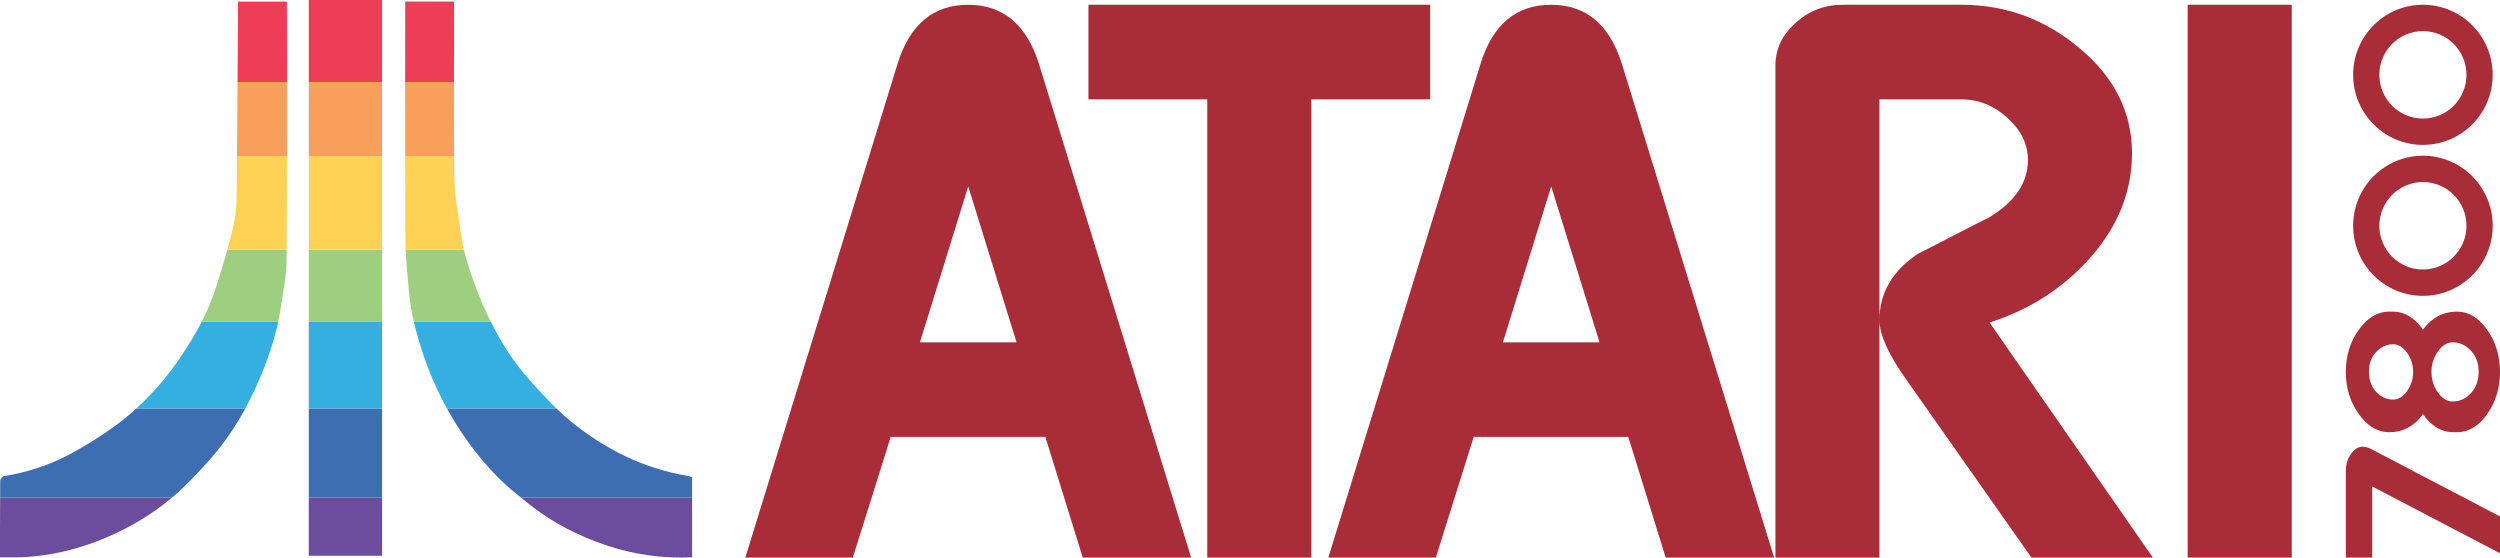
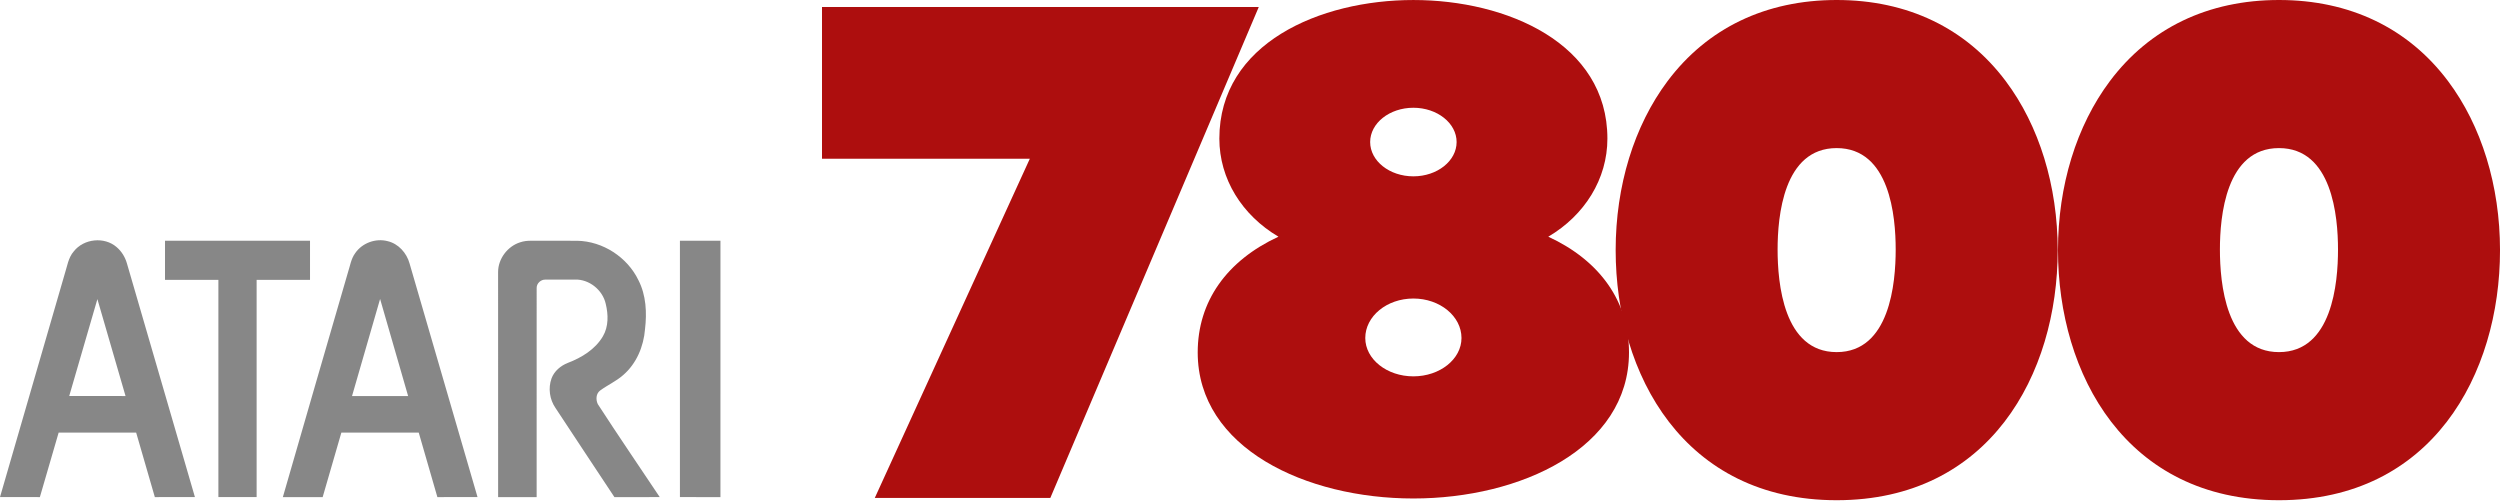
- <svg xmlns="http://www.w3.org/2000/svg" viewBox="0 0 533.405 118.969" height="118.969" width="533.405" xml:space="preserve" version="1.1" id="svg2">
-   <defs id="defs6">
-     <clipPath id="clipPath16" clipPathUnits="userSpaceOnUse">
-       <path id="path18" d="m 0,95.175 426.724,0 L 426.724,0 0,0 0,95.175 Z" />
-     </clipPath>
-   </defs>
-   <g transform="matrix(1.25,0,0,-1.25,0,118.9694)" id="g10">
-     <g id="g12">
-       <g clip-path="url(#clipPath16)" id="g14">
-         <g transform="translate(157.0191,36.744)" id="g20">
-           <path id="path22" style="fill:#a92d38;fill-opacity:1;fill-rule:nonzero;stroke:none" d="M 0,0 8.247,26.613 16.494,0 0,0 Z m 20.294,47.621 c -2.139,6.665 -6.151,9.997 -12.047,9.997 -5.94,0 -9.952,-3.332 -12.036,-9.997 l -26.012,-84.365 18.355,0 6.464,20.607 26.391,0 6.386,-20.607 18.5,0 -26.001,84.365 z" />
-         </g>
-         <g transform="translate(185.7835,94.3619)" id="g24">
-           <path id="path26" style="fill:#a92d38;fill-opacity:1;fill-rule:nonzero;stroke:none" d="m 0,0 0,-16.137 20.283,0 0,-78.225 17.765,0 0,78.225 20.283,0 L 58.331,0 0,0 Z" />
-         </g>
-         <g transform="translate(256.5298,36.744)" id="g28">
-           <path id="path30" style="fill:#a92d38;fill-opacity:1;fill-rule:nonzero;stroke:none" d="M 0,0 8.247,26.613 16.494,0 0,0 Z m 20.283,47.621 c -2.128,6.665 -6.14,9.997 -12.036,9.997 -5.951,0 -9.963,-3.332 -12.036,-9.997 l -26.012,-84.365 18.355,0 6.464,20.607 26.38,0 6.386,-20.607 18.511,0 -26.012,84.365 z" />
-         </g>
-         <g transform="translate(339.6022,40.1208)" id="g32">
-           <path id="path34" style="fill:#a92d38;fill-opacity:1;fill-rule:nonzero;stroke:none" d="m 0,0 c 6.999,2.251 12.783,6.018 17.363,11.278 4.625,5.316 6.944,11.19 6.944,17.631 0,6.932 -2.954,12.884 -8.849,17.832 -5.896,5.004 -12.65,7.5 -20.284,7.5 l -20.283,0 c -3.076,0 -5.751,-1.036 -8.035,-3.109 -2.274,-2.073 -3.411,-4.48 -3.411,-7.222 l 0,-84.031 17.754,0 0,78.225 13.931,0 c 2.964,0 5.606,-1.059 7.935,-3.177 2.318,-2.117 3.477,-4.502 3.477,-7.166 0,-3.867 -2.196,-7.132 -6.587,-9.796 -2.084,-1.036 -4.101,-2.062 -6.085,-3.098 -1.972,-1.036 -4,-2.073 -6.073,-3.109 -4.391,-2.931 -6.598,-6.709 -6.598,-11.346 0,-2.485 1.56,-5.906 4.67,-10.275 l 21.275,-30.258 20.729,0 L 0,0 Z" />
-         </g>
-         <path id="path36" style="fill:#a92d38;fill-opacity:1;fill-rule:nonzero;stroke:none" d="m 373.415,0 17.765,0 0,94.362 -17.765,0 0,-94.362 z" />
-         <g transform="translate(404.705,18.5436)" id="g38">
-           <path id="path40" style="fill:#a92d38;fill-opacity:1;fill-rule:nonzero;stroke:none" d="m 0,0 c -0.501,0.257 -0.972,0.39 -1.412,0.39 -0.767,0 -1.443,-0.421 -2.016,-1.284 -0.583,-0.801 -0.869,-1.767 -0.869,-2.887 l 0,-14.763 4.502,0 0,12.144 21.814,-11.404 0,6.287 L 0,0 Z" />
-         </g>
-         <g transform="translate(421.6284,27.9328)" id="g42">
-           <path id="path44" style="fill:#a92d38;fill-opacity:1;fill-rule:nonzero;stroke:none" d="m 0,0 c -0.859,-0.863 -1.86,-1.288 -2.989,-1.288 -0.936,0 -1.77,0.515 -2.514,1.546 -0.731,1.03 -1.103,2.202 -1.103,3.516 0,1.301 0.372,2.46 1.103,3.49 0.744,1.03 1.578,1.546 2.514,1.546 C -1.86,8.81 -0.859,8.385 0,7.522 0.962,6.581 1.45,5.332 1.45,3.774 1.45,2.241 0.962,0.979 0,0 m -10.78,0.482 c -0.685,-0.965 -1.477,-1.447 -2.366,-1.447 -1.032,0 -1.957,0.398 -2.785,1.206 -0.901,0.916 -1.345,2.097 -1.345,3.532 0,1.459 0.444,2.628 1.345,3.508 0.828,0.808 1.753,1.205 2.785,1.205 0.889,0 1.681,-0.482 2.366,-1.446 0.696,-0.965 1.044,-2.05 1.044,-3.267 0,-1.23 -0.348,-2.327 -1.044,-3.291 M 2.906,10.963 c -1.463,2.054 -3.182,3.092 -5.157,3.092 -2.363,0 -4.297,-1.027 -5.801,-3.072 -1.443,2.045 -3.162,3.072 -5.147,3.072 l -0.634,0 c -1.975,0 -3.694,-1.038 -5.168,-3.092 -1.483,-2.045 -2.22,-4.449 -2.22,-7.192 0,-2.743 0.737,-5.147 2.22,-7.212 1.474,-2.055 3.193,-3.092 5.168,-3.092 2.373,0 4.297,1.037 5.781,3.092 1.442,-2.055 3.161,-3.092 5.146,-3.092 l 0.655,0 c 1.975,0 3.694,1.037 5.157,3.092 1.463,2.086 2.19,4.49 2.19,7.212 0,2.712 -0.727,5.106 -2.19,7.192" />
-         </g>
-         <g transform="translate(413.5658,49.1722)" id="g46">
-           <path id="path48" style="fill:#a92d38;fill-opacity:1;fill-rule:nonzero;stroke:none" d="m 0,0 c -4.104,0 -7.435,3.345 -7.435,7.466 0,4.121 3.331,7.465 7.435,7.465 4.104,0 7.435,-3.344 7.435,-7.465 C 7.435,3.345 4.104,0 0,0 m 0,19.424 c -6.579,0 -11.91,-5.353 -11.91,-11.958 0,-6.606 5.331,-11.959 11.91,-11.959 6.579,0 11.91,5.353 11.91,11.959 0,6.605 -5.331,11.958 -11.91,11.958" />
-         </g>
-         <g transform="translate(413.5658,74.938)" id="g50">
-           <path id="path52" style="fill:#a92d38;fill-opacity:1;fill-rule:nonzero;stroke:none" d="m 0,0 c -4.104,0 -7.435,3.345 -7.435,7.466 0,4.121 3.331,7.465 7.435,7.465 4.104,0 7.435,-3.344 7.435,-7.465 C 7.435,3.345 4.104,0 0,0 m 0,19.424 c -6.579,0 -11.91,-5.353 -11.91,-11.958 0,-6.606 5.331,-11.959 11.91,-11.959 6.579,0 11.91,5.353 11.91,11.959 0,6.605 -5.331,11.958 -11.91,11.958" />
-         </g>
-         <path id="path54" style="fill:#6c4d9d;fill-opacity:1;fill-rule:evenodd;stroke:none" d="m 65.22,0.312 -12.516,0 0,9.963 12.516,0 0,-9.963 z" />
-         <g transform="translate(118.1353,10.2754)" id="g56">
-           <path id="path58" style="fill:#6c4d9d;fill-opacity:1;fill-rule:evenodd;stroke:none" d="m 0,0 0,-10.231 c -4.993,-0.212 -9.852,0.446 -14.544,2.017 -4.725,1.583 -9.083,3.778 -12.916,6.776 -0.602,0.468 -1.215,0.948 -1.806,1.438 L 0,0 Z" />
-         </g>
-         <g transform="translate(29.3903,10.2754)" id="g60">
-           <path id="path62" style="fill:#6c4d9d;fill-opacity:1;fill-rule:evenodd;stroke:none" d="m 0,0 c -4.023,-3.399 -8.637,-5.996 -13.764,-7.835 -4.692,-1.671 -9.517,-2.541 -14.555,-2.396 l -1.069,0 c 0,3.477 -0.012,6.865 0.022,10.231 L 0,0 Z" />
-         </g>
-         <g transform="translate(41.8723,25.4544)" id="g64">
-           <path id="path66" style="fill:#3e6eb2;fill-opacity:1;fill-rule:evenodd;stroke:none" d="m 0,0 c -1.683,-3.12 -3.689,-6.074 -6.13,-8.804 -1.861,-2.084 -3.766,-4.146 -5.895,-5.996 -0.156,-0.134 -0.301,-0.256 -0.457,-0.379 l -29.366,0 c -0.011,0.947 0,1.883 0.011,2.831 0,0.278 0.39,0.758 0.657,0.802 3.957,0.647 7.713,1.861 11.156,3.7 2.742,1.471 5.417,3.121 7.891,4.948 1.237,0.903 2.407,1.873 3.521,2.898 L 0,0 Z" />
-         </g>
-         <g transform="translate(118.1353,13.7413)" id="g68">
-           <path id="path70" style="fill:#3e6eb2;fill-opacity:1;fill-rule:evenodd;stroke:none" d="m 0,0 0,-3.466 -29.266,0 c -1.103,0.88 -2.173,1.783 -3.176,2.742 -3.054,2.953 -5.639,6.241 -7.846,9.785 -0.546,0.869 -1.059,1.761 -1.549,2.652 l 18.678,0 c 0.792,-0.769 1.605,-1.516 2.463,-2.207 C -14.945,4.826 -8.381,1.482 -0.713,0.19 -0.468,0.156 -0.234,0.067 0,0" />
-         </g>
-         <path id="path72" style="fill:#3e6eb2;fill-opacity:1;fill-rule:evenodd;stroke:none" d="m 65.22,10.275 -12.516,0 0,15.179 12.516,0 0,-15.179 z" />
-         <path id="path74" style="fill:#35afdf;fill-opacity:1;fill-rule:evenodd;stroke:none" d="m 65.22,25.454 -12.516,0 0,14.856 12.516,0 0,-14.856 z" />
-         <g transform="translate(94.9767,25.4544)" id="g76">
-           <path id="path78" style="fill:#35afdf;fill-opacity:1;fill-rule:evenodd;stroke:none" d="m 0,0 -18.678,0 c -1.572,2.82 -2.876,5.751 -3.912,8.793 -0.68,2.006 -1.293,4.012 -1.761,6.063 l 13.128,0 C -9.428,11.234 -7.244,7.801 -4.447,4.703 -3.009,3.109 -1.56,1.493 0,0" />
-         </g>
-         <g transform="translate(47.5004,40.3103)" id="g80">
-           <path id="path82" style="fill:#35afdf;fill-opacity:1;fill-rule:evenodd;stroke:none" d="m 0,0 c -0.613,-2.909 -1.538,-5.74 -2.664,-8.515 -0.88,-2.173 -1.85,-4.29 -2.964,-6.341 l -18.612,0 c 2.764,2.485 5.16,5.294 7.256,8.336 1.448,2.107 2.797,4.269 3.945,6.52 L 0,0 Z" />
-         </g>
-         <g transform="translate(48.9269,52.5694)" id="g84">
-           <path id="path86" style="fill:#9ecf81;fill-opacity:1;fill-rule:evenodd;stroke:none" d="m 0,0 c 0,-0.557 -0.011,-1.114 -0.011,-1.672 -0.022,-2.819 -0.602,-5.65 -1.026,-8.459 -0.111,-0.713 -0.234,-1.426 -0.39,-2.128 l -13.039,0 c 0.747,1.471 1.404,2.975 1.95,4.525 0.892,2.552 1.672,5.137 2.397,7.734 L 0,0 Z" />
-         </g>
-         <path id="path88" style="fill:#9ecf81;fill-opacity:1;fill-rule:evenodd;stroke:none" d="m 65.22,40.31 -12.516,0 0,12.259 12.516,0 0,-12.259 z" />
-         <g transform="translate(83.754,40.3103)" id="g90">
-           <path id="path92" style="fill:#9ecf81;fill-opacity:1;fill-rule:evenodd;stroke:none" d="m 0,0 -13.128,0 c -0.368,1.549 -0.636,3.12 -0.781,4.703 -0.234,2.519 -0.49,5.037 -0.601,7.556 l 9.941,0 C -3.967,9.674 -3.065,7.155 -2.073,4.647 -1.449,3.076 -0.758,1.516 0,0" />
-         </g>
-         <g transform="translate(48.9826,68.5397)" id="g94">
-           <path id="path96" style="fill:#fdd255;fill-opacity:1;fill-rule:evenodd;stroke:none" d="m 0,0 c 0,-5.327 -0.022,-10.654 -0.056,-15.97 l -10.119,0 c 0.301,1.092 0.591,2.173 0.869,3.265 0.457,1.75 0.68,3.6 0.702,5.405 0.034,2.43 0.056,4.87 0.078,7.3 L 0,0 Z" />
-         </g>
-         <g transform="translate(79.1847,52.5694)" id="g98">
-           <path id="path100" style="fill:#fdd255;fill-opacity:1;fill-rule:evenodd;stroke:none" d="m 0,0 -9.941,0 c -0.022,0.635 -0.045,1.271 -0.045,1.906 -0.022,4.692 -0.033,9.372 -0.033,14.064 l 8.358,0 c 0,-1.226 0.023,-2.452 0.034,-3.666 C -1.583,9.239 -0.981,6.185 -0.579,3.132 -0.446,2.073 -0.245,1.036 0,0" />
-         </g>
-         <path id="path102" style="fill:#fdd255;fill-opacity:1;fill-rule:evenodd;stroke:none" d="m 65.22,52.569 -12.516,0 0,15.97 12.516,0 0,-15.97 z" />
-         <path id="path104" style="fill:#f89f5c;fill-opacity:1;fill-rule:evenodd;stroke:none" d="m 65.22,68.54 -12.516,0 0,12.638 12.516,0 0,-12.638 z" />
-         <g transform="translate(77.5241,68.5397)" id="g106">
-           <path id="path108" style="fill:#f89f5c;fill-opacity:1;fill-rule:evenodd;stroke:none" d="M 0,0 -8.359,0 C -8.37,4.213 -8.37,8.425 -8.37,12.638 l 8.337,0 C -0.045,8.414 -0.045,4.202 0,0" />
-         </g>
-         <g transform="translate(48.9826,81.1778)" id="g110">
-           <path id="path112" style="fill:#f89f5c;fill-opacity:1;fill-rule:evenodd;stroke:none" d="m 0,0 0,-12.638 -8.526,0 C -8.492,-8.425 -8.459,-4.213 -8.437,0 L 0,0 Z" />
-         </g>
-         <g transform="translate(48.9715,93.7267)" id="g114">
-           <path id="path116" style="fill:#ee3d57;fill-opacity:1;fill-rule:evenodd;stroke:none" d="m 0,0 c 0,-4.19 0,-8.37 0.011,-12.549 l -8.436,0 c 0.033,4.358 0.055,8.715 0.078,13.073 l 0,0.657 L 0,1.181 0,0 Z" />
-         </g>
-         <g transform="translate(77.513,94.9192)" id="g118">
-           <path id="path120" style="fill:#ee3d57;fill-opacity:1;fill-rule:evenodd;stroke:none" d="M 0,0 0,-1.126 C 0,-5.327 -0.022,-9.54 -0.022,-13.741 l -8.337,0 c 0.012,4.168 0.012,8.325 0.012,12.493 L -8.347,0 0,0 Z" />
-         </g>
-         <path id="path122" style="fill:#ee3d57;fill-opacity:1;fill-rule:evenodd;stroke:none" d="m 52.705,95.175 12.516,0 0,-13.998 -12.516,0 0,13.998 z" />
-       </g>
-     </g>
+ <svg xmlns="http://www.w3.org/2000/svg" version="1.1" id="Ebene_1" x="0px" y="0px" width="362.658px" height="72.563px" viewBox="217.274 0.152 362.658 72.563" enable-background="new 217.274 0.152 362.658 72.563" xml:space="preserve">
+   <g>
+     <path fill="#878787" d="M227.98,36.615c1.446-1.85,4.439-2.166,6.213-0.614c0.726,0.612,1.234,1.455,1.494,2.361   c3.284,11.302,6.583,22.598,9.863,33.899c-1.938,0.002-3.878-0.003-5.815,0.002c-0.914-3.115-1.807-6.237-2.709-9.356   c-3.749-0.01-7.495-0.003-11.243-0.005c-0.917,3.118-1.823,6.239-2.725,9.361c-1.928-0.007-3.856-0.002-5.784-0.004   c3.121-10.779,6.245-21.562,9.38-32.338C227.026,38.795,227.167,37.537,227.98,36.615 M231.402,43.541   c-1.375,4.682-2.721,9.372-4.087,14.057c2.724,0.013,5.447,0.004,8.17,0.004C234.122,52.915,232.766,48.227,231.402,43.541z" />
+     <path fill="#878787" d="M268.813,36.858c1.01-1.465,2.963-2.176,4.683-1.724c1.573,0.363,2.778,1.719,3.193,3.246   c3.281,11.293,6.574,22.583,9.855,33.876c-1.941,0.013-3.881,0-5.822,0.008c-0.902-3.119-1.795-6.241-2.705-9.359   c-3.742,0.002-7.483-0.007-11.225,0.003c-0.894,3.121-1.816,6.235-2.711,9.355c-1.926,0.003-3.852-0.002-5.777,0.003   c3.119-10.84,6.274-21.672,9.417-32.504C268.051,38.782,268.179,37.704,268.813,36.858 M268.341,57.602   c2.713,0.004,5.424,0.001,8.137,0.001c-1.349-4.695-2.721-9.387-4.066-14.084C271.057,48.214,269.689,52.905,268.341,57.602z" />
+     <path fill="#878787" d="M241.211,35.078c7.013,0,14.024,0,21.035,0c0,1.892,0,3.781,0,5.673c-2.582,0.002-5.163-0.003-7.744,0.002   c0,10.502,0.001,21.007-0.001,31.509c-1.848,0-3.699,0-5.547,0c0-10.502-0.002-21.006,0.001-31.509   c-2.582-0.005-5.162,0-7.745-0.002C241.211,38.859,241.209,36.969,241.211,35.078z" />
+     <path fill="#878787" d="M292.708,35.309c0.533-0.184,1.102-0.247,1.664-0.233c2.211,0.008,4.423,0.001,6.632,0.003   c3.724,0.068,7.278,2.378,8.889,5.73c1.115,2.176,1.231,4.706,0.949,7.093c-0.193,2.5-1.241,4.998-3.163,6.655   c-1.016,0.904-2.279,1.452-3.364,2.257c-0.597,0.455-0.626,1.337-0.318,1.968c2.934,4.529,5.984,8.989,8.98,13.48   c-2.19,0.004-4.382-0.005-6.573,0.004c-2.868-4.308-5.706-8.638-8.562-12.952c-0.84-1.228-1.068-2.854-0.566-4.255   c0.393-1.074,1.332-1.861,2.378-2.268c1.997-0.762,3.966-1.959,5.072-3.843c0.842-1.417,0.798-3.165,0.419-4.715   c-0.443-2.013-2.404-3.596-4.477-3.526c-1.432,0.01-2.865-0.008-4.295,0.007c-0.648-0.015-1.258,0.548-1.25,1.204   c-0.006,10.115,0.004,20.23-0.002,30.347c-1.863-0.004-3.725,0-5.588-0.002c-0.004-10.89,0.002-21.78-0.004-32.671   C289.541,37.683,290.898,35.888,292.708,35.309z" />
+     <path fill="#878787" d="M315.906,35.078c1.961,0,3.92,0,5.88,0c-0.001,12.396,0.004,24.789-0.003,37.186   c-1.958-0.005-3.917,0-5.877-0.002C315.906,59.866,315.906,47.472,315.906,35.078z" />
  </g>
+   <path fill="#AD0E0E" d="M441.874,34.488c5.281-3.112,8.575-8.381,8.575-14.23c0-13.813-14.59-20.104-28.146-20.104  c-13.558,0-28.146,6.291-28.146,20.104c0,5.851,3.293,11.118,8.573,14.23c-7.511,3.479-11.713,9.403-11.713,16.784  c0,13.913,15.736,21.192,31.282,21.192s31.283-7.279,31.283-21.192C453.587,43.891,449.384,37.964,441.874,34.488z M422.304,25.732  c-3.458,0-6.271-2.23-6.271-4.974c0-2.744,2.813-4.975,6.271-4.975c3.455,0,6.271,2.231,6.271,4.975  C428.573,23.502,425.761,25.732,422.304,25.732z M422.304,43.457c3.849,0,6.979,2.567,6.979,5.729c0,3.064-3.131,5.561-6.979,5.561  c-3.85,0-6.979-2.492-6.979-5.561C415.325,46.024,418.455,43.457,422.304,43.457z" />
+   <path fill="#AD0E0E" d="M508.233,11.921c-5.774-7.698-14.257-11.769-24.529-11.769s-18.755,4.069-24.529,11.769  c-4.854,6.476-7.528,15.181-7.528,24.513c0,18.058,9.912,36.28,32.061,36.28s32.063-18.223,32.063-36.28  C515.765,27.101,513.09,18.396,508.233,11.921z M483.704,51.23c-7.721,0-8.566-10.037-8.566-14.881  c0-4.798,0.849-14.714,8.566-14.714c7.721,0,8.565,9.916,8.565,14.714C492.271,41.193,491.425,51.23,483.704,51.23z" />
+   <path fill="#AD0E0E" d="M572.396,11.921c-5.772-7.698-14.257-11.769-24.527-11.769c-10.272,0-18.755,4.069-24.529,11.769  c-4.854,6.476-7.529,15.181-7.529,24.513c0,18.058,9.913,36.28,32.062,36.28c22.146,0,32.061-18.223,32.061-36.28  C579.929,27.101,577.254,18.396,572.396,11.921z M547.869,51.23c-7.723,0-8.567-10.037-8.567-14.881  c0-4.798,0.849-14.714,8.567-14.714s8.564,9.916,8.564,14.714C556.436,41.193,555.589,51.23,547.869,51.23z" />
+   <polygon fill="#AD0E0E" points="336.516,1.165 336.516,23.181 366.663,23.181 344.172,72.386 369.636,72.386 399.876,1.165 " />
</svg>
